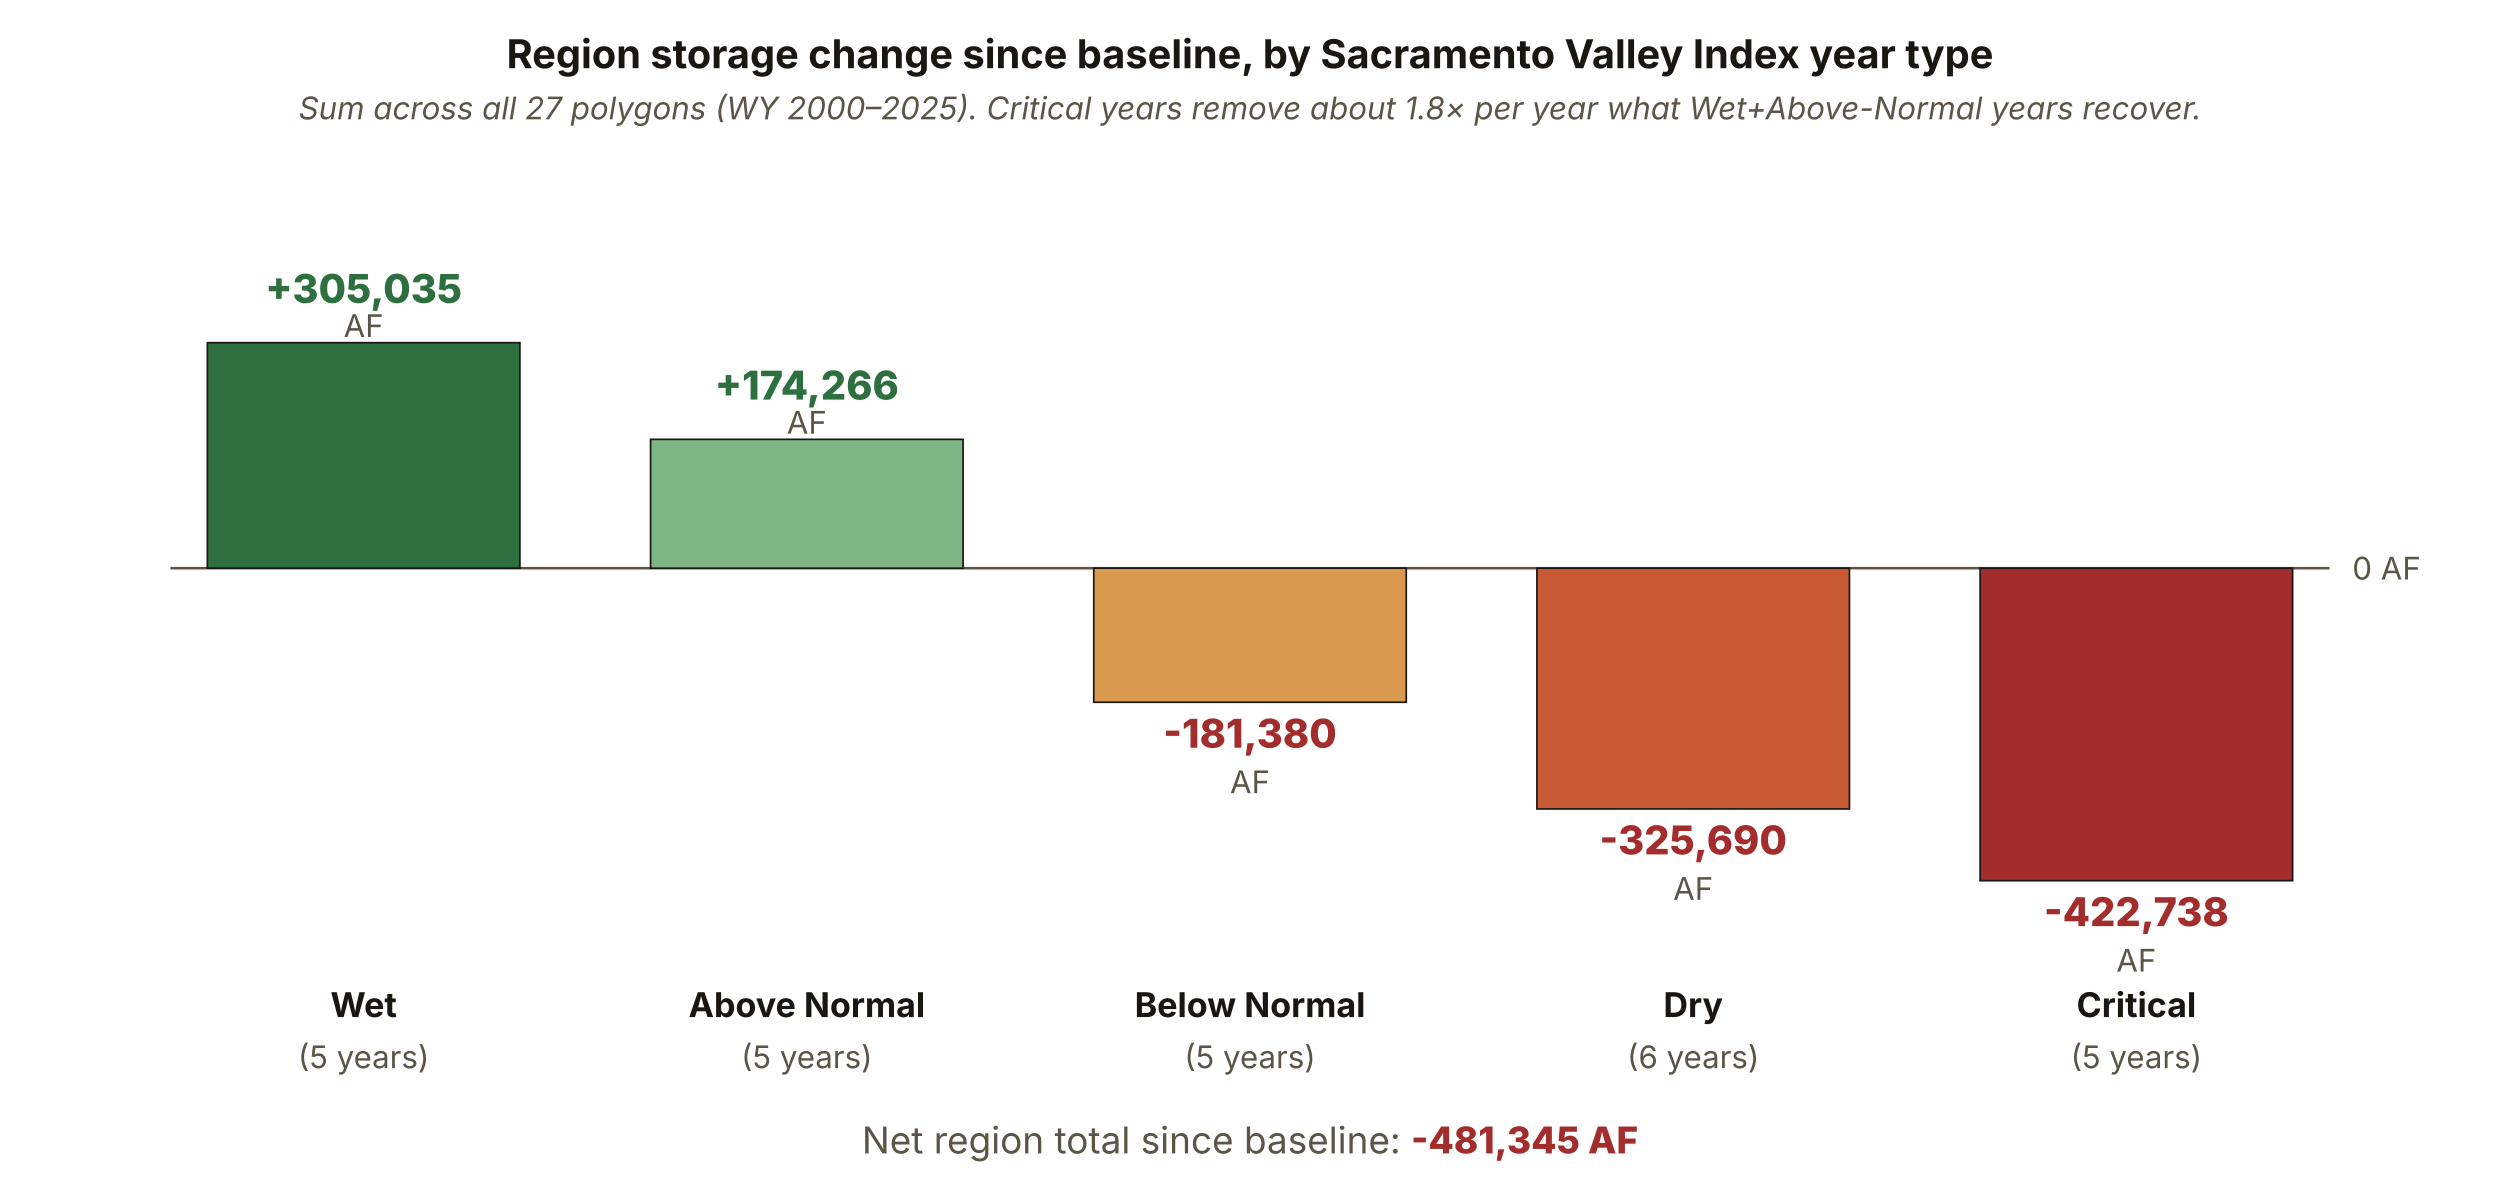
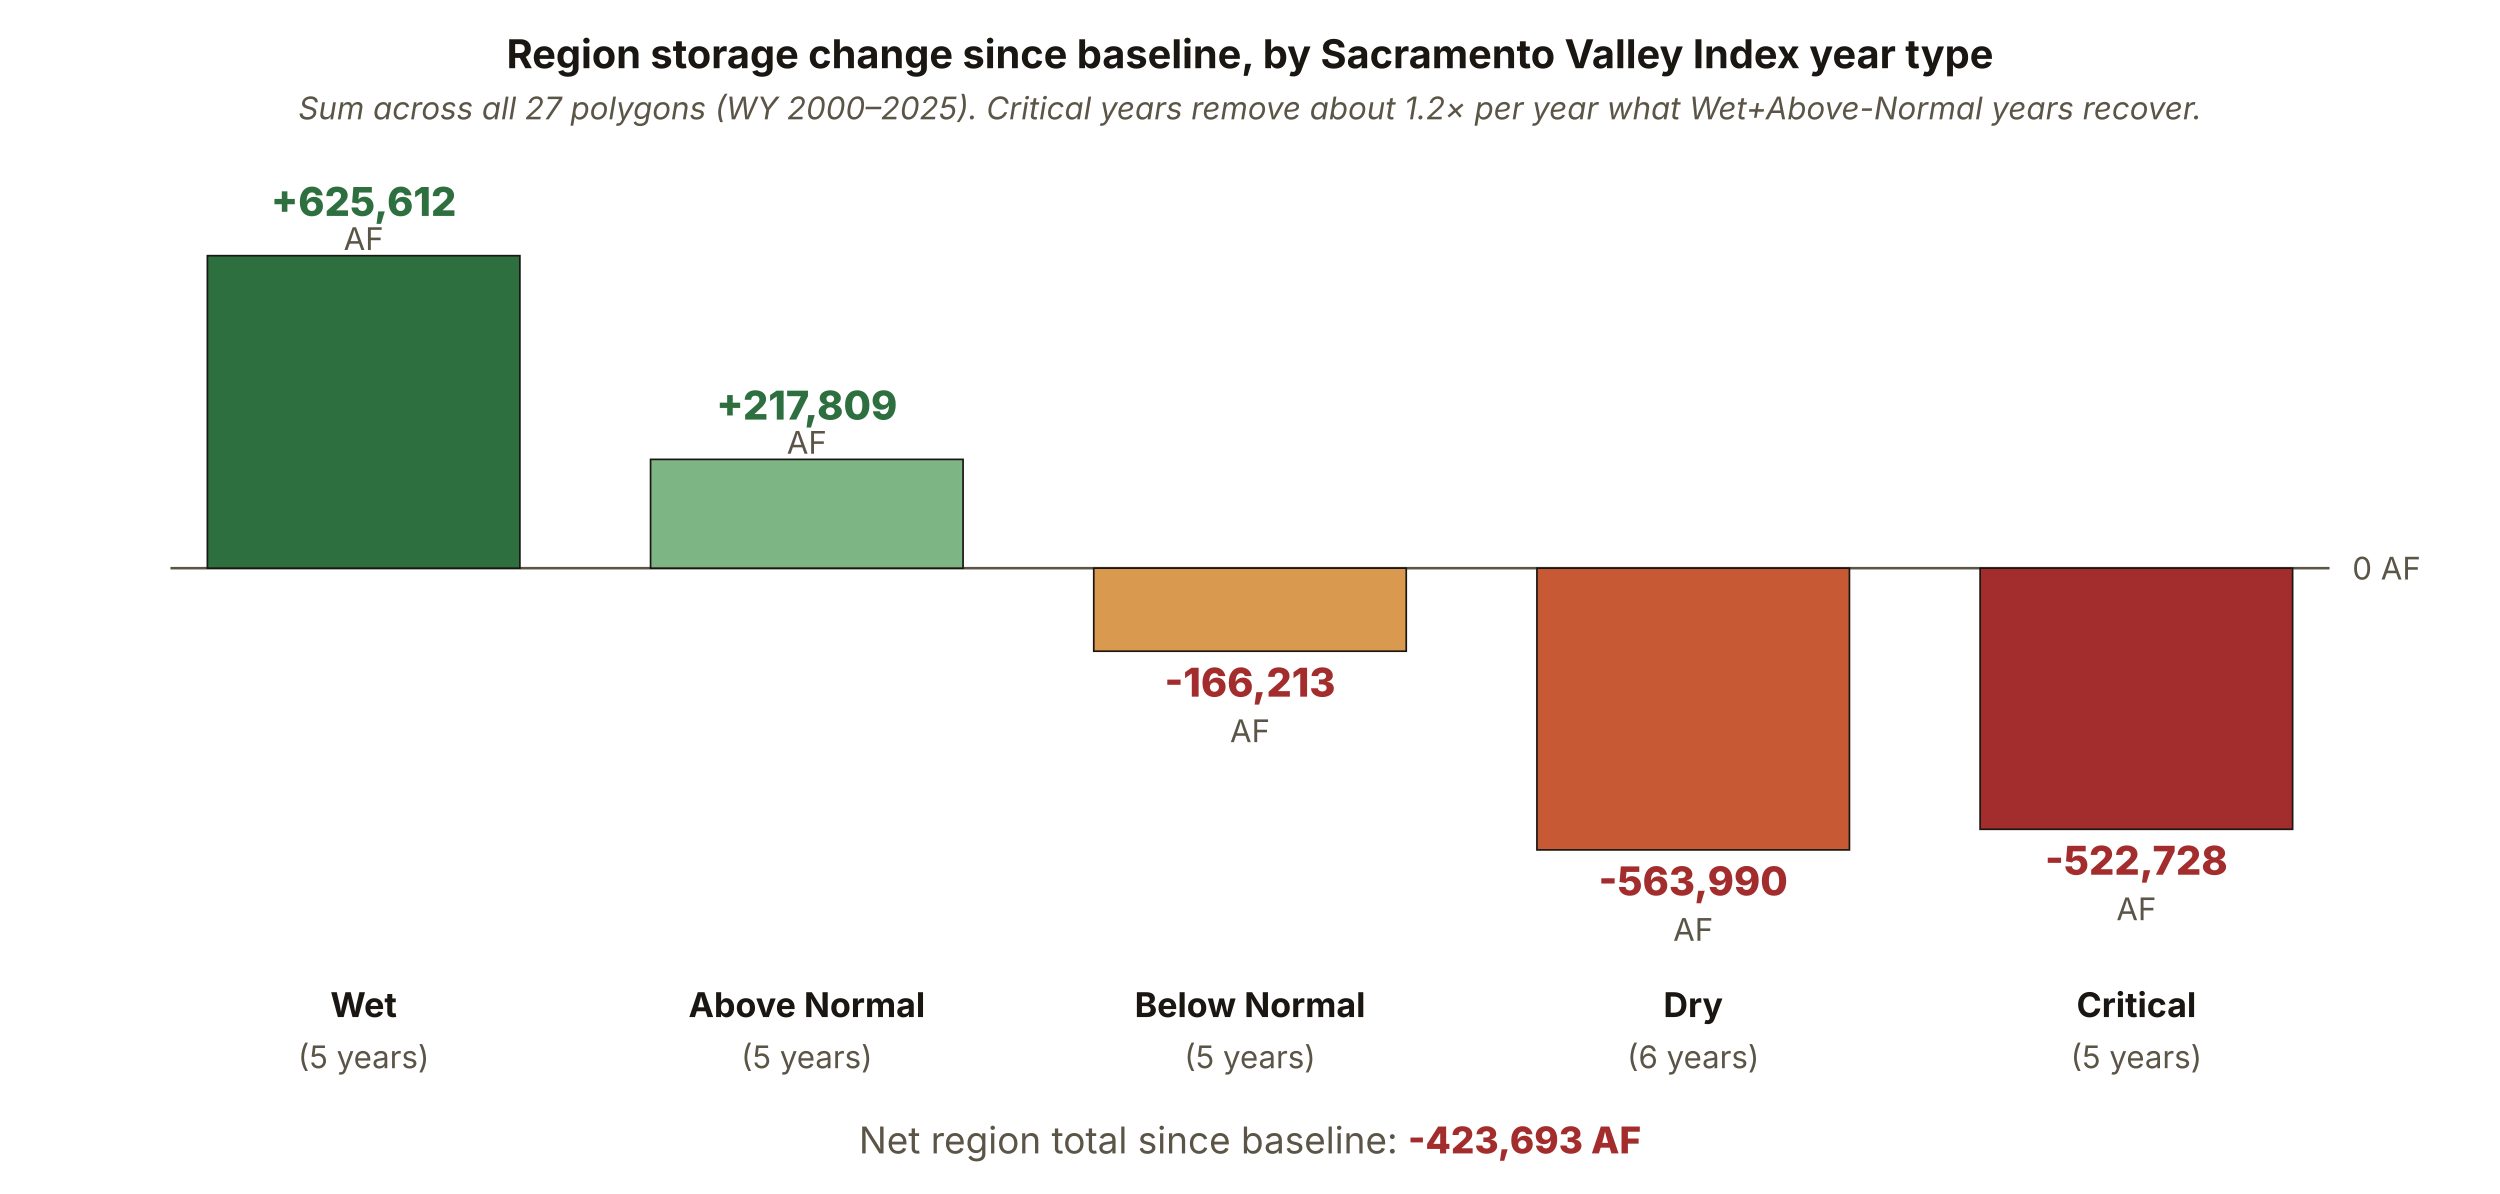
<svg xmlns="http://www.w3.org/2000/svg" viewBox="0 0 880 420" style="background:#fafaf7;font-family:'Inter',ui-sans-serif,system-ui;width:100%;height:auto;display:block;">
  <text x="440.0" y="24" text-anchor="middle" font-size="14" font-weight="700" fill="#1a1612">Region storage change since baseline, by Sacramento Valley Index year type</text>
-   <text x="440.0" y="42" text-anchor="middle" font-size="11" fill="#5b5547" font-style="italic">Sum across all 27 polygons (WY 2000–2025). Critical years remove about 1.8× per year what Wet+Above-Normal years recover.</text>
+   <text x="440.0" y="42" text-anchor="middle" font-size="11" fill="#5b5547" font-style="italic">Sum across all 27 polygons (WY 2000–2025). Critical years remove about 1.2× per year what Wet+Above-Normal years recover.</text>
  <line x1="60" y1="200" x2="820" y2="200" stroke="#5b5547" stroke-width="0.9" />
  <text x="828" y="204" font-size="11" fill="#5b5547">0 AF</text>
-   <rect x="73.0" y="120.627" width="110" height="79.373" fill="#2e6f3f" stroke="#1a1612" stroke-width="0.6" />
-   <text x="128.0" y="106.627" text-anchor="middle" font-size="14" font-weight="800" fill="#2e6f3f">+305,035</text>
-   <text x="128.0" y="118.627" text-anchor="middle" font-size="11" fill="#5b5547">AF</text>
+   <rect x="73.0" y="90.0" width="110" height="110.0" fill="#2e6f3f" stroke="#1a1612" stroke-width="0.6" />
+   <text x="128.0" y="76.0" text-anchor="middle" font-size="14" font-weight="800" fill="#2e6f3f">+625,612</text>
+   <text x="128.0" y="88.0" text-anchor="middle" font-size="11" fill="#5b5547">AF</text>
  <text x="128.0" y="358" text-anchor="middle" font-size="12" font-weight="700" fill="#1a1612">Wet</text>
  <text x="128.0" y="376" text-anchor="middle" font-size="11" fill="#5b5547">(5 years)</text>
-   <rect x="229.0" y="154.654" width="110" height="45.346" fill="#7eb585" stroke="#1a1612" stroke-width="0.6" />
-   <text x="284.0" y="140.654" text-anchor="middle" font-size="14" font-weight="800" fill="#2e6f3f">+174,266</text>
-   <text x="284.0" y="152.654" text-anchor="middle" font-size="11" fill="#5b5547">AF</text>
+   <rect x="229.0" y="161.703" width="110" height="38.297" fill="#7eb585" stroke="#1a1612" stroke-width="0.6" />
+   <text x="284.0" y="147.703" text-anchor="middle" font-size="14" font-weight="800" fill="#2e6f3f">+217,809</text>
+   <text x="284.0" y="159.703" text-anchor="middle" font-size="11" fill="#5b5547">AF</text>
  <text x="284.0" y="358" text-anchor="middle" font-size="12" font-weight="700" fill="#1a1612">Above Normal</text>
  <text x="284.0" y="376" text-anchor="middle" font-size="11" fill="#5b5547">(5 years)</text>
-   <rect x="385.0" y="200" width="110" height="47.197" fill="#d99a4f" stroke="#1a1612" stroke-width="0.6" />
-   <text x="440.0" y="263.197" text-anchor="middle" font-size="14" font-weight="800" fill="#a32d2d">-181,380</text>
-   <text x="440.0" y="279.197" text-anchor="middle" font-size="11" fill="#5b5547">AF</text>
+   <rect x="385.0" y="200" width="110" height="29.225" fill="#d99a4f" stroke="#1a1612" stroke-width="0.6" />
+   <text x="440.0" y="245.225" text-anchor="middle" font-size="14" font-weight="800" fill="#a32d2d">-166,213</text>
+   <text x="440.0" y="261.225" text-anchor="middle" font-size="11" fill="#5b5547">AF</text>
  <text x="440.0" y="358" text-anchor="middle" font-size="12" font-weight="700" fill="#1a1612">Below Normal</text>
  <text x="440.0" y="376" text-anchor="middle" font-size="11" fill="#5b5547">(5 years)</text>
-   <rect x="541.0" y="200" width="110" height="84.747" fill="#c75a35" stroke="#1a1612" stroke-width="0.6" />
-   <text x="596.0" y="300.747" text-anchor="middle" font-size="14" font-weight="800" fill="#a32d2d">-325,690</text>
-   <text x="596.0" y="316.747" text-anchor="middle" font-size="11" fill="#5b5547">AF</text>
+   <rect x="541.0" y="200" width="110" height="99.165" fill="#c75a35" stroke="#1a1612" stroke-width="0.6" />
+   <text x="596.0" y="315.165" text-anchor="middle" font-size="14" font-weight="800" fill="#a32d2d">-563,990</text>
+   <text x="596.0" y="331.165" text-anchor="middle" font-size="11" fill="#5b5547">AF</text>
  <text x="596.0" y="358" text-anchor="middle" font-size="12" font-weight="700" fill="#1a1612">Dry</text>
  <text x="596.0" y="376" text-anchor="middle" font-size="11" fill="#5b5547">(6 years)</text>
-   <rect x="697.0" y="200" width="110" height="110.0" fill="#a32d2d" stroke="#1a1612" stroke-width="0.6" />
-   <text x="752.0" y="326.0" text-anchor="middle" font-size="14" font-weight="800" fill="#a32d2d">-422,738</text>
-   <text x="752.0" y="342.0" text-anchor="middle" font-size="11" fill="#5b5547">AF</text>
+   <rect x="697.0" y="200" width="110" height="91.91" fill="#a32d2d" stroke="#1a1612" stroke-width="0.6" />
+   <text x="752.0" y="307.91" text-anchor="middle" font-size="14" font-weight="800" fill="#a32d2d">-522,728</text>
+   <text x="752.0" y="323.91" text-anchor="middle" font-size="11" fill="#5b5547">AF</text>
  <text x="752.0" y="358" text-anchor="middle" font-size="12" font-weight="700" fill="#1a1612">Critical</text>
  <text x="752.0" y="376" text-anchor="middle" font-size="11" fill="#5b5547">(5 years)</text>
-   <text x="440.0" y="406" text-anchor="middle" font-size="13" fill="#5b5547">Net region total since baseline: <tspan font-weight="800" fill="#a32d2d">-481,345 AF</tspan>
+   <text x="440.0" y="406" text-anchor="middle" font-size="13" fill="#5b5547">Net region total since baseline: <tspan font-weight="800" fill="#a32d2d">-423,693 AF</tspan>
  </text>
</svg>
